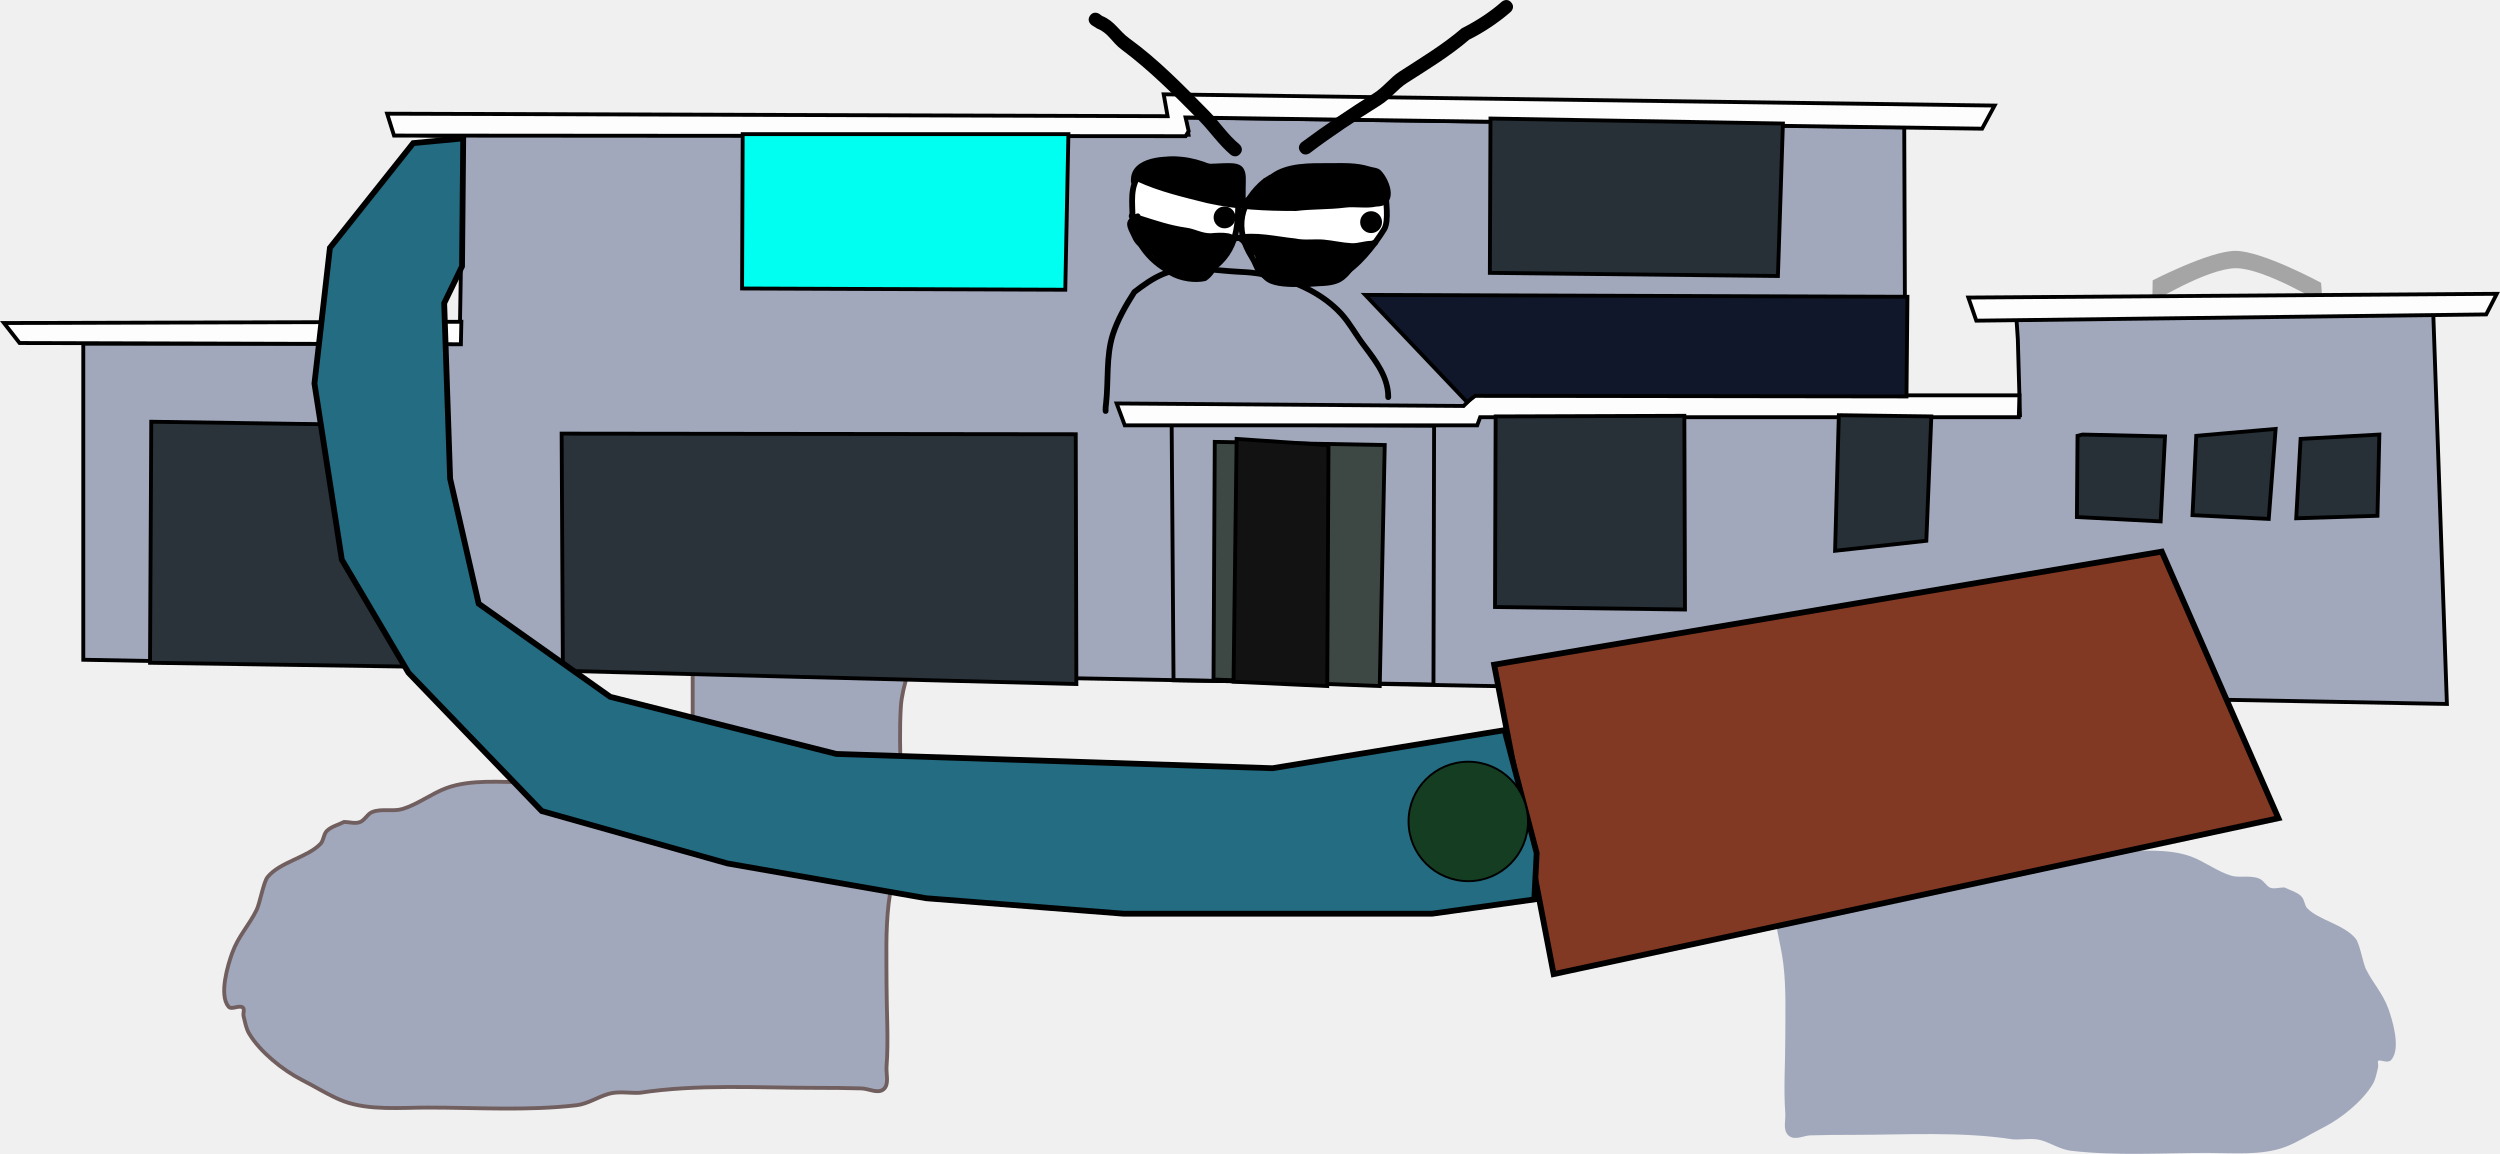
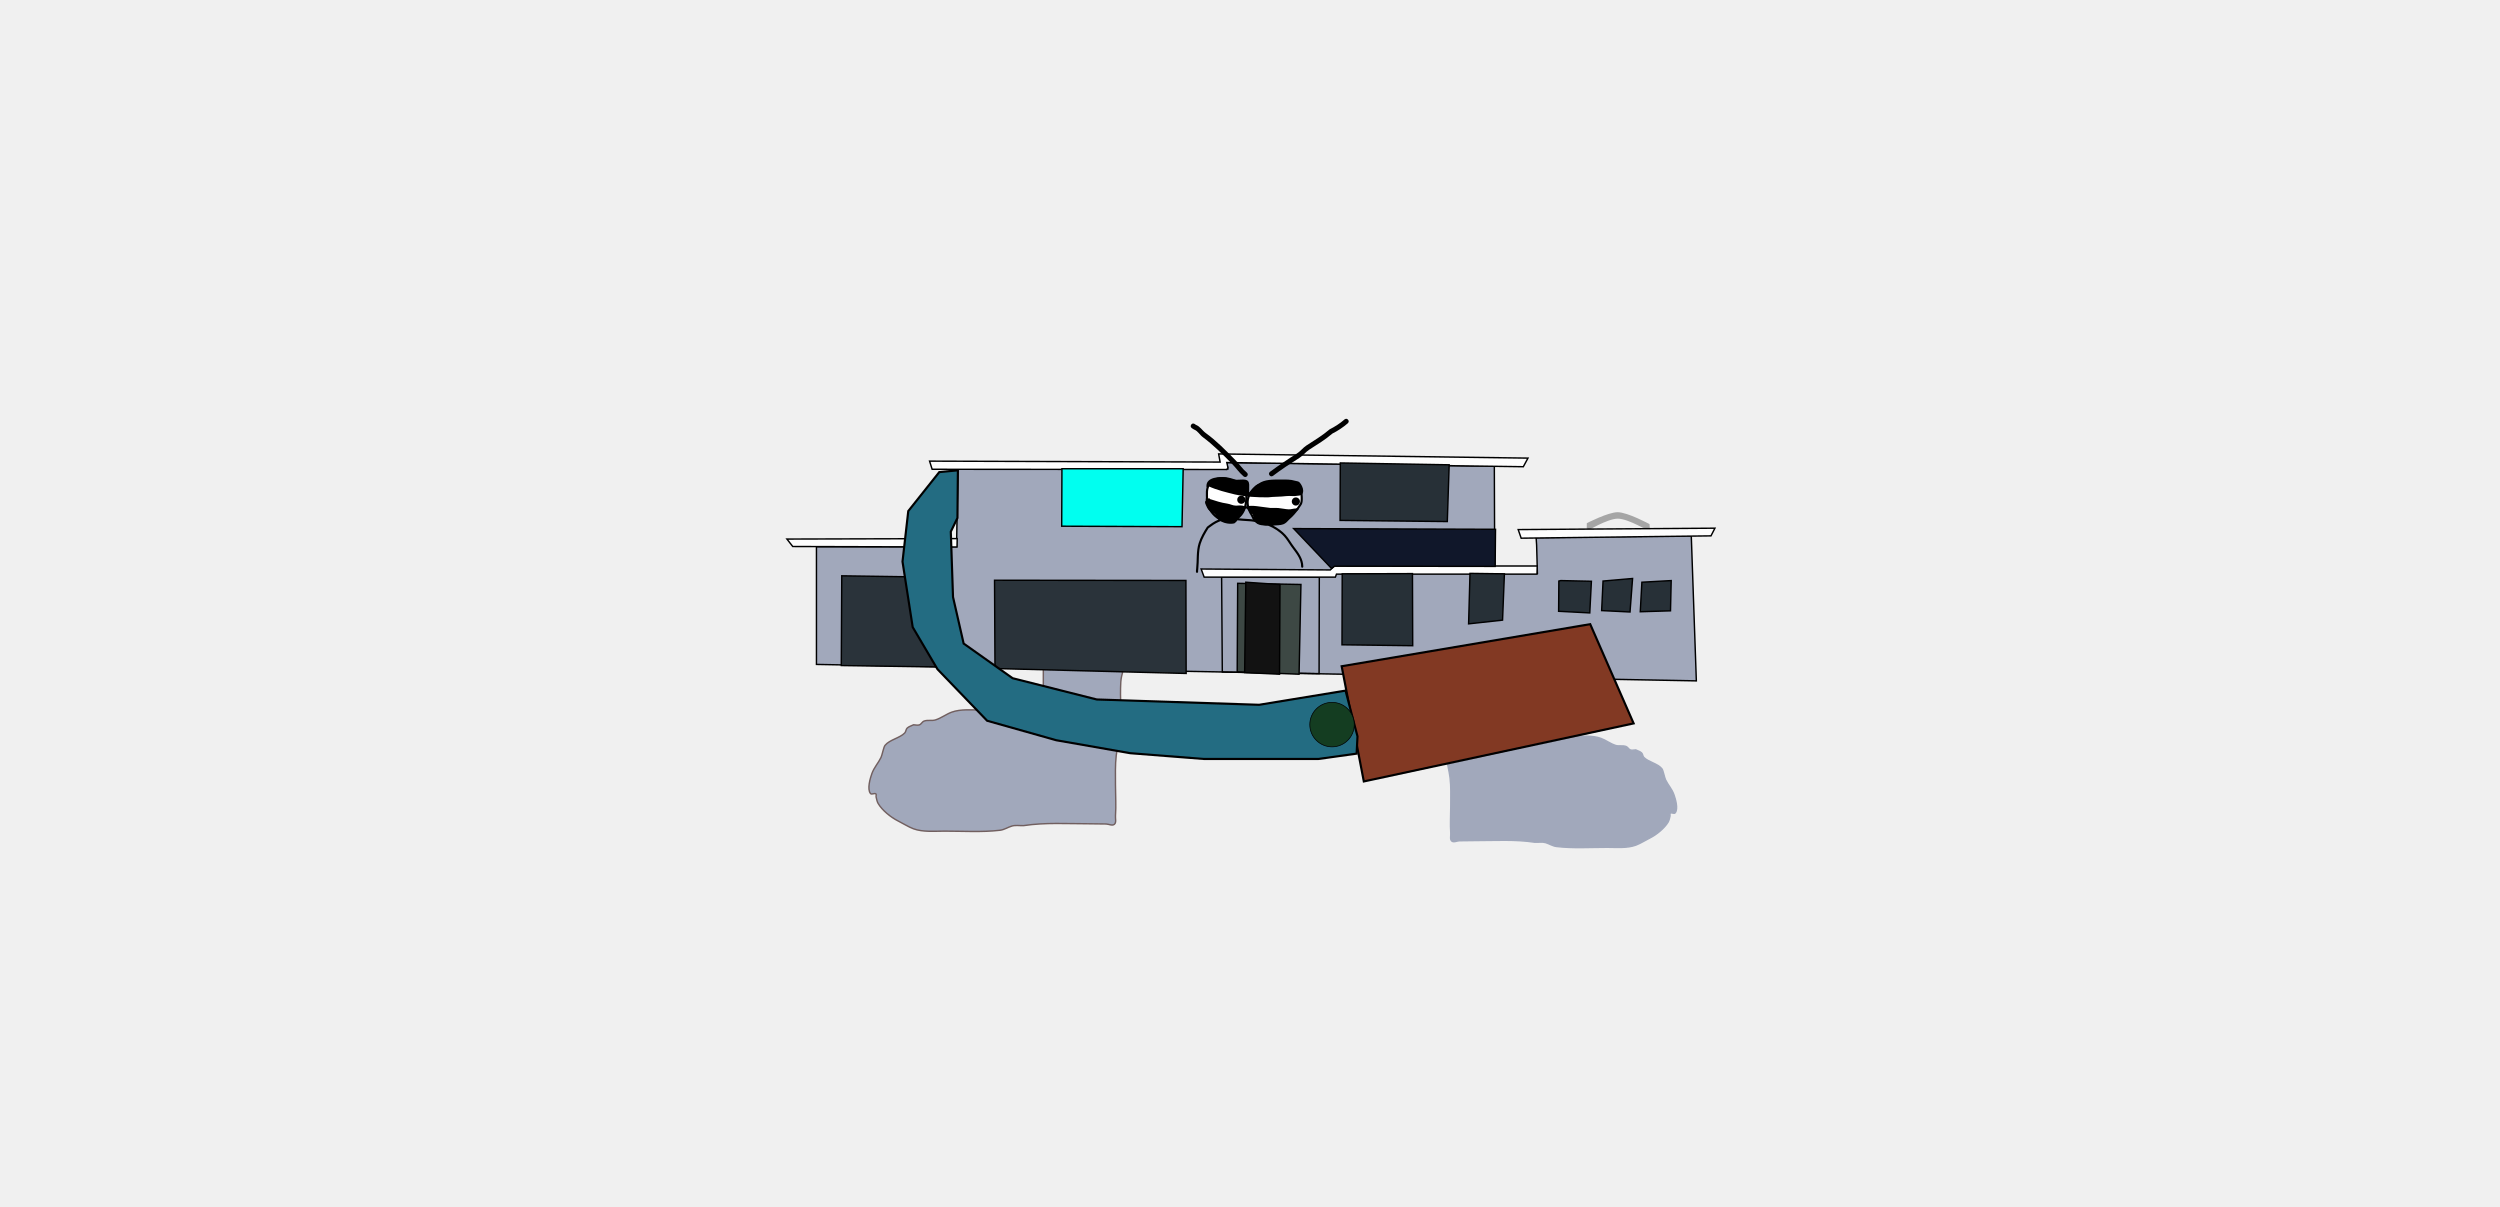
- <svg xmlns="http://www.w3.org/2000/svg" version="1.1" width="645.171" height="297.648" viewBox="0,0,645.171,297.648">
-   <g transform="translate(2.04403,-52.16844)">
+ <svg xmlns="http://www.w3.org/2000/svg" version="1.1" width="1733.093" height="836.336" viewBox="0,0,1733.093,836.336">
+   <g transform="translate(546.5466,238.1682)">
    <g data-paper-data="{&quot;isPaintingLayer&quot;:true}" stroke-linejoin="miter" stroke-miterlimit="10" stroke-dasharray="" stroke-dashoffset="0" style="mix-blend-mode: normal">
      <path d="M237.85,153.836c0.37,-1.327 -0.18,-2.916 0.526,-4.099c0.764,-1.279 2.422,-1.741 3.545,-2.72c0.511,-0.446 1.929,-1.207 1.335,-1.536c-0.778,-0.431 -1.638,0.765 -2.52,0.88c-1.249,0.163 -2.535,0.246 -3.84,0.28c-0.252,4.227 -2.333,6.865 -3.167,10.982c-0.143,0.704 -0.256,1.427 -0.345,2.164c1.899,-1.957 3.713,-3.252 4.465,-5.951zM233.529,178.16c0,13.284 0,26.569 0,39.853c-0.036,5.961 -2.752,10.75 -3.101,16.634c-0.668,11.27 0.653,22.733 -0.298,33.962c-0.477,5.633 -2.187,11.173 -2.849,16.788c-0.811,6.885 -0.536,13.886 -0.536,20.801c0,6.998 0.518,14.222 0,21.199c-0.146,1.963 0.735,4.565 -0.75,5.857c-1.446,1.258 -3.831,-0.149 -5.748,-0.204c-3.91,-0.111 -7.822,-0.142 -11.733,-0.142c-15.113,0 -30.537,-1.009 -45.483,1.279c-2.697,0.118 -5.504,-0.471 -8.093,0.293c-2.785,0.822 -5.326,2.576 -8.21,2.914c-12.596,1.478 -25.72,0.601 -38.38,0.601c-6.907,0 -15.084,0.805 -21.676,-1.625c-3.354,-1.237 -7.635,-3.935 -10.938,-5.583c-4.706,-2.394 -10.693,-7.192 -13.478,-11.88c-0.808,-1.359 -1.06,-2.985 -1.445,-4.518c-0.183,-0.732 0.385,-1.846 -0.253,-2.248c-1.024,-0.647 -2.853,0.726 -3.63,-0.205c-2.521,-3.023 -0.134,-10.827 0.956,-13.839c1.581,-4.371 4.363,-7.132 6.329,-11.18c0.788,-1.621 1.768,-7.134 2.776,-8.38c3.175,-3.927 10.308,-5.077 13.666,-8.588c0.879,-0.919 0.78,-2.544 1.712,-3.408c1.21,-1.122 2.936,-1.507 4.404,-2.26c1.342,0.021 2.759,0.508 4.025,0.063c1.303,-0.459 1.931,-2.106 3.215,-2.613c2.47,-0.974 5.389,-0.026 7.924,-0.816c3.926,-1.224 7.498,-4.008 11.271,-5.388c6.254,-2.288 14.148,-1.478 20.688,-1.478c11.871,0 23.742,0 35.614,0c2.175,0 4.637,1.41 6.517,0.317c1.21,-0.704 0.692,-5.677 0.691,-5.828c-0.03,-4.239 0,-8.48 0,-12.719c0,-18.655 0,-37.31 0,-55.964c0,-5.43 1.42,-12.931 0.057,-18.168c-0.697,-2.679 -1.735,-5.35 -1.753,-8.119c-0.009,-1.371 -0.115,-9.138 0.502,-9.85c2.167,-2.501 10.404,-1.57 13.468,-1.597c11.876,-0.105 23.758,-0 35.634,-0c5.289,0 10.841,-0.455 16.111,0c2.001,0.173 4.896,-0.823 5.959,0.88c1.173,1.879 -0.317,4.547 -1.346,6.508c-0.622,1.184 -2.573,1.175 -3.281,2.31c-0.561,0.9 0.162,2.161 -0.142,3.177c-1.142,3.827 -2.162,4.19 -4.819,6.72l-0.199,3.093c0,0 -0.219,2.108 -2.328,1.889c-0.742,-0.077 -1.196,-0.388 -1.472,-0.759c0.045,4.157 0.42,8.428 0.42,12.218z" data-paper-data="{&quot;index&quot;:null}" fill="#a1a8bb" fill-rule="nonzero" stroke="#715f5f" stroke-width="1" stroke-linecap="butt" />
      <path d="M453.104,185.977c-0.081,-0.676 -0.185,-1.337 -0.316,-1.982c-0.764,-3.77 -2.67,-6.187 -2.901,-10.058c-1.196,-0.031 -2.373,-0.107 -3.517,-0.256c-0.808,-0.105 -1.595,-1.201 -2.308,-0.806c-0.544,0.301 0.755,0.998 1.223,1.407c1.028,0.897 2.547,1.32 3.247,2.492c0.647,1.083 0.143,2.539 0.482,3.754c0.689,2.472 2.35,3.659 4.09,5.451zM453.356,191.613c-0.253,0.34 -0.669,0.625 -1.348,0.695c-1.931,0.201 -2.132,-1.73 -2.132,-1.73l-0.182,-2.833c-2.433,-2.317 -3.368,-2.65 -4.413,-6.155c-0.278,-0.93 0.384,-2.086 -0.13,-2.91c-0.648,-1.039 -2.436,-1.031 -3.005,-2.116c-0.943,-1.797 -2.307,-4.24 -1.233,-5.961c0.974,-1.56 3.626,-0.648 5.458,-0.806c4.827,-0.417 9.912,0 14.756,0c10.878,0 21.76,-0.096 32.638,0c2.806,0.025 10.351,-0.828 12.335,1.463c0.565,0.652 0.468,7.766 0.46,9.021c-0.016,2.536 -0.966,4.982 -1.605,7.436c-1.249,4.796 0.052,11.667 0.052,16.64c0,17.086 0,34.172 0,51.258c0,3.883 0.028,7.767 0,11.65c-0.001,0.139 -0.476,4.694 0.632,5.338c1.722,1.001 3.977,-0.29 5.969,-0.29c10.873,0 21.746,0 32.619,0c5.99,0 13.22,-0.742 18.948,1.353c3.456,1.264 6.728,3.814 10.324,4.935c2.322,0.724 4.995,-0.144 7.258,0.748c1.177,0.464 1.752,1.973 2.945,2.393c1.159,0.408 2.458,-0.038 3.687,-0.058c1.344,0.69 2.925,1.043 4.033,2.07c0.854,0.792 0.763,2.28 1.568,3.122c3.075,3.216 9.609,4.269 12.517,7.866c0.923,1.141 1.821,6.19 2.542,7.675c1.801,3.708 4.348,6.236 5.797,10.24c0.998,2.759 3.185,9.907 0.875,12.676c-0.711,0.852 -2.386,-0.405 -3.325,0.188c-0.584,0.369 -0.063,1.389 -0.231,2.059c-0.352,1.405 -0.583,2.893 -1.323,4.138c-2.551,4.294 -8.034,8.688 -12.345,10.881c-3.025,1.509 -6.946,3.98 -10.018,5.113c-6.037,2.226 -13.527,1.488 -19.853,1.488c-11.595,-0 -23.615,0.803 -35.152,-0.551c-2.642,-0.31 -4.969,-1.916 -7.52,-2.669c-2.371,-0.7 -4.942,-0.16 -7.413,-0.268c-13.689,-2.096 -27.817,-1.171 -41.658,-1.172c-3.582,-0 -7.165,0.029 -10.747,0.13c-1.755,0.05 -3.94,1.339 -5.264,0.187c-1.36,-1.183 -0.553,-3.567 -0.687,-5.365c-0.474,-6.39 0,-13.006 0,-19.416c0,-6.334 0.251,-12.746 -0.491,-19.052c-0.606,-5.143 -2.172,-10.217 -2.609,-15.376c-0.871,-10.285 0.339,-20.784 -0.273,-31.106c-0.319,-5.39 -2.807,-9.776 -2.84,-15.236c0,-12.167 0,-24.335 0,-36.502c0,-3.471 0.343,-7.383 0.384,-11.19z" data-paper-data="{&quot;index&quot;:null}" fill="#a1a8bb" fill-rule="nonzero" stroke="#a1a8bb" stroke-width="1" stroke-linecap="butt" />
      <path d="M415.56,129.591v0.715h-0.715z" data-paper-data="{&quot;index&quot;:null}" fill="#000000" fill-rule="nonzero" stroke="none" stroke-width="1" stroke-linecap="butt" opacity="0.966" />
-       <path d="M447.988,141.037h-0.715z" data-paper-data="{&quot;index&quot;:null}" fill="#000000" fill-rule="nonzero" stroke="none" stroke-width="1" stroke-linecap="butt" opacity="0.966" />
+       <path d="M447.273,141.037h0.715z" data-paper-data="{&quot;index&quot;:null}" fill="#000000" fill-rule="nonzero" stroke="none" stroke-width="1" stroke-linecap="butt" opacity="0.966" />
      <path d="M479.463,240.23l2.146,0.477l-0.477,1.669l-1.311,0.477l-0.835,-1.311z" data-paper-data="{&quot;index&quot;:null}" fill="#fe00ff" fill-rule="evenodd" stroke="none" stroke-width="1" stroke-linecap="butt" opacity="0.004" />
      <path d="M553.39,130.143l0.104,-5.627c0,0 14.716,-7.607 21.363,-7.607c6.887,0 22.093,8.233 22.093,8.233l0.417,5.419c0,0 -14.975,-9.171 -22.405,-9.171c-7.222,0 -21.572,8.754 -21.572,8.754z" data-paper-data="{&quot;index&quot;:null}" fill="#a5a5a5" fill-rule="nonzero" stroke="#000000" stroke-width="0" stroke-linecap="butt" />
      <path d="M19.449,222.43v-81.571h97.125l0.899,-53.436l-17.697,-0.553l180.562,0.138l24.333,-0.069l-0.83,-4.424l185.54,2.489l0.277,74.313h29.587l-0.553,-19.632l-0.346,-5.115l107.563,-1.383l3.516,100.65z" data-paper-data="{&quot;index&quot;:null}" fill="#a1a8bb" fill-rule="nonzero" stroke="#000000" stroke-width="1" stroke-linecap="round" />
      <path d="M36.672,223.211l0.323,-62.204l66.437,0.968l1.29,62.244z" data-paper-data="{&quot;index&quot;:null}" fill="#2a333a" fill-rule="nonzero" stroke="#000000" stroke-width="1" stroke-linecap="round" />
      <path d="M143.221,226.154l-0.323,-62.083l132.672,0.161l0.161,64.461l-131.503,-3.386z" data-paper-data="{&quot;index&quot;:null}" fill="#2a333a" fill-rule="nonzero" stroke="#000000" stroke-width="1" stroke-linecap="round" />
      <path d="M300.807,227.727l-0.484,-66.034l67.727,0.323l-0.161,66.8z" data-paper-data="{&quot;index&quot;:null}" fill="none" fill-rule="nonzero" stroke="#000000" stroke-width="1" stroke-linecap="round" />
      <path d="M311.127,227.525l0.323,-61.317l43.861,0.806l-1.29,62.204z" data-paper-data="{&quot;index&quot;:null}" fill="#3d4844" fill-rule="nonzero" stroke="#000000" stroke-width="1" stroke-linecap="round" />
      <path d="M316.287,228.089l0.806,-62.647l23.704,1.613l-0.323,62.164z" data-paper-data="{&quot;index&quot;:null}" fill="#121212" fill-rule="nonzero" stroke="#000000" stroke-width="1" stroke-linecap="round" />
      <path d="M379.177,161.935h-90.948l-2.096,-5.644l89.537,0.645l2.741,-2.741h140.695l-0.161,5.644h-139.001z" data-paper-data="{&quot;index&quot;:null}" fill="#fdfdfd" fill-rule="nonzero" stroke="#000000" stroke-width="1" stroke-linecap="round" />
      <path d="M505.923,128.958l136.381,-0.968l-2.741,5.321l-131.584,1.613z" data-paper-data="{&quot;index&quot;:null}" fill="#fdfdfd" fill-rule="nonzero" stroke="#000000" stroke-width="1" stroke-linecap="round" />
      <path d="M304.717,86.024l-0.806,1.29l-204.269,-0.161l-1.774,-5.644l201.407,0.645l-1.008,-5.644l214.428,2.903l-3.225,5.966l-205.559,-2.903z" data-paper-data="{&quot;index&quot;:null}" fill="#fdfdfd" fill-rule="nonzero" stroke="#000000" stroke-width="1" stroke-linecap="round" />
      <path d="M273.676,86.79l-0.806,40.152l-83.409,-0.323l0.161,-39.83z" data-paper-data="{&quot;index&quot;:null}" fill="#00fff0" fill-rule="nonzero" stroke="#000000" stroke-width="1" stroke-linecap="round" />
      <path d="M458.07,84.049l-1.29,39.346l-74.338,-0.806l0.161,-39.83z" data-paper-data="{&quot;index&quot;:null}" fill="#273037" fill-rule="nonzero" stroke="#000000" stroke-width="1" stroke-linecap="round" />
      <path d="M489.958,154.477l-111.306,-0.161l-2.096,1.613l-26.284,-27.655l139.929,0.484z" data-paper-data="{&quot;index&quot;:null}" fill="#10172a" fill-rule="nonzero" stroke="#000000" stroke-width="1" stroke-linecap="round" />
      <path d="M535.392,164.313l21.286,0.484l-1.129,21.931l-21.608,-1.129l0.161,-20.963z" data-paper-data="{&quot;index&quot;:null}" fill="#273037" fill-rule="nonzero" stroke="#000000" stroke-width="1" stroke-linecap="round" />
      <path d="M585.22,162.862l-1.774,23.221l-19.673,-0.968l0.968,-20.479z" data-paper-data="{&quot;index&quot;:null}" fill="#273037" fill-rule="nonzero" stroke="#000000" stroke-width="1" stroke-linecap="round" />
      <path d="M611.988,164.313l-0.484,20.963l-20.963,0.645l1.129,-20.479z" data-paper-data="{&quot;index&quot;:null}" fill="#273037" fill-rule="nonzero" stroke="#000000" stroke-width="1" stroke-linecap="round" />
      <path d="M496.368,159.637l-1.29,32.09l-23.543,2.58l0.968,-34.992z" data-paper-data="{&quot;index&quot;:null}" fill="#273037" fill-rule="nonzero" stroke="#000000" stroke-width="1" stroke-linecap="round" />
      <path d="M432.632,159.476l0.161,49.989l-49.021,-0.645l0.161,-49.183z" data-paper-data="{&quot;index&quot;:null}" fill="#273037" fill-rule="nonzero" stroke="#000000" stroke-width="1" stroke-linecap="round" />
      <path d="M116.896,141.012l-113.886,-0.323l-4.031,-5.16l118.038,-0.323z" data-paper-data="{&quot;index&quot;:null}" fill="#fdfdfd" fill-rule="nonzero" stroke="#000000" stroke-width="1" stroke-linecap="round" />
      <path d="M321.095,118.643c-4.801,-7.551 -3.124,-14.425 3.376,-19.79c0.078,-0.031 0.122,-0.054 0.122,-0.054l1.23,-0.76c5.954,-0.862 13.115,-1.877 19.109,-1.022c3.465,0.494 7.102,2.475 10.461,3.691c0.218,3.107 1.061,8.53 -0.237,10.63c-2.484,4.019 -6.972,9.837 -11.265,11.874c-5.362,2.14 -14.239,3.426 -19.599,0.134c-2.103,-1.292 -1.925,-2.703 -3.197,-4.703z" data-paper-data="{&quot;noHover&quot;:false,&quot;origItem&quot;:[&quot;Path&quot;,{&quot;applyMatrix&quot;:true,&quot;segments&quot;:[[[289.194,131.60388],[0,0],[0.61847,0.97267]],[[290.73983,133.87831],[-1.02306,-0.6283],[2.60738,1.60128]],[[300.21264,133.80412],[-2.60801,1.0407],[2.08825,-0.99077]],[[305.66653,128.07122],[-1.20826,1.95486],[0.63133,-1.02146]],[[305.78825,122.92616],[0.10594,1.5115],[-1.63383,-0.59116]],[[300.71919,121.15003],[1.68523,0.24023],[-2.91559,-0.41565]],[[291.48142,121.64145],[2.89631,-0.41929],[0,0]],[290.88616,122.00818],[[290.82704,122.03403],[0.03793,-0.01525],[-3.16173,2.6095]],[[289.194,131.60385],[-2.33531,-3.67269],[0,0]]],&quot;closed&quot;:true,&quot;fillColor&quot;:[0,0,0,1]}],&quot;index&quot;:null}" fill="#ffffff" fill-rule="nonzero" stroke="#000000" stroke-width="1.5" stroke-linecap="butt" />
      <path d="M317.757,100.19c-0.24,0.528 -0.238,1.037 -0.238,1.037l0.002,0.894c0,7.747 0.107,14.645 -7.124,19.661c-8.372,5.808 -20.321,-4.814 -20.175,-13.397c0,-3.881 -0.753,-7.875 1.777,-11.145c5.79,-7.484 19.562,-3.077 25.758,2.951z" data-paper-data="{&quot;noHover&quot;:false,&quot;origItem&quot;:[&quot;Path&quot;,{&quot;applyMatrix&quot;:true,&quot;segments&quot;:[[[273.13308,120.85315],[0,0],[-3.35674,-3.26583]],[[259.25756,119.26315],[3.13711,-4.05461],[-1.37074,1.77164]],[[258.30818,125.26701],[0,-2.1024],[-0.0792,4.65011]],[[269.16696,132.48038],[-4.53579,3.14676],[3.9174,-2.71774]],[[273.0029,121.89445],[0,4.1973],[0,0]],[273.0029,121.41265],[[273.13308,120.85314],[-0.13018,0.28622],[0,0]]],&quot;closed&quot;:true,&quot;fillColor&quot;:[0,0,0,1]}],&quot;index&quot;:null}" fill="#ffffff" fill-rule="nonzero" stroke="#000000" stroke-width="1.5" stroke-linecap="butt" />
      <path d="M311.154,108.275c0,-1.559 1.264,-2.823 2.823,-2.823c1.559,0 2.823,1.264 2.823,2.823c0,1.559 -1.264,2.823 -2.823,2.823c-1.559,0 -2.823,-1.264 -2.823,-2.823z" data-paper-data="{&quot;index&quot;:null}" fill="#000000" fill-rule="nonzero" stroke="none" stroke-width="1" stroke-linecap="butt" />
      <path d="M348.971,109.496c0,-1.559 1.264,-2.823 2.823,-2.823c1.559,0 2.823,1.264 2.823,2.823c0,1.559 -1.264,2.823 -2.823,2.823c-1.559,0 -2.823,-1.264 -2.823,-2.823z" data-paper-data="{&quot;index&quot;:null}" fill="#000000" fill-rule="nonzero" stroke="none" stroke-width="1" stroke-linecap="butt" />
      <path d="M279.234,56.242c0.969,-1.453 2.422,-0.484 2.422,-0.484l0.728,0.53c3.288,1.343 4.301,3.837 7.024,5.804c7.406,5.349 13.991,12.127 20.466,18.692c2.755,2.793 4.905,6.142 7.907,8.616c0,0 1.342,1.118 0.224,2.46c-1.118,1.342 -2.46,0.224 -2.46,0.224c-3.09,-2.601 -5.308,-5.959 -8.16,-8.848c-6.375,-6.46 -12.842,-12.976 -20.05,-18.331c-2.446,-1.818 -3.335,-4.238 -6.248,-5.373l-1.368,-0.867c0,0 -1.453,-0.969 -0.484,-2.422z" data-paper-data="{&quot;index&quot;:null}" fill="#000000" fill-rule="nonzero" stroke="none" stroke-width="1" stroke-linecap="butt" />
      <path d="M387.954,52.798c1.15,1.314 -0.164,2.464 -0.164,2.464l-0.166,0.145c-3.053,2.641 -6.838,5.164 -10.497,6.981c-4.956,4.248 -10.523,7.635 -16.06,11.172c-2.512,1.605 -4.2,4.051 -6.769,5.666c-6.155,3.869 -12.589,8.084 -18.304,12.443c0,0 -1.397,1.048 -2.445,-0.349c-1.048,-1.397 0.349,-2.445 0.349,-2.445c5.882,-4.353 12.257,-8.703 18.539,-12.605c2.543,-1.58 4.198,-3.996 6.684,-5.611c5.522,-3.587 11.102,-6.92 16.074,-11.182c3.514,-1.768 7.224,-4.124 10.129,-6.7l0.166,-0.145c0,0 1.314,-1.15 2.464,0.164z" data-paper-data="{&quot;index&quot;:null}" fill="#000000" fill-rule="nonzero" stroke="none" stroke-width="1" stroke-linecap="butt" />
      <path d="M585.94,263.322l-187.039,40.233l-15.356,-79.853l172.297,-29.177z" fill="#823923" fill-rule="nonzero" stroke="#000000" stroke-width="1.5" stroke-linecap="round" />
      <path d="M394.524,272.305l-0.614,11.978l-26.413,3.686h-79.545l-50.983,-3.993l-51.29,-8.983l-47.912,-13.514l-34.398,-35.703l-17.199,-29.177l-7.064,-45.455l3.993,-35.012l21.499,-27.027l12.899,-1.228l-0.307,33.016l-4.607,9.521l1.536,45.301l7.371,32.248l33.937,24.033l58.354,14.742l112.561,3.686l59.889,-9.828z" fill="#236c82" fill-rule="nonzero" stroke="#000000" stroke-width="1.5" stroke-linecap="round" />
      <path d="M292.191,107.615c0.042,0.07 0.072,0.138 0.092,0.202c3.93,1.244 7.675,2.533 11.849,3.112c2.243,0.311 3.941,1.441 6.223,1.443c1.497,-0.136 3.075,-0.236 4.566,0.01c0.438,0.072 1.129,0.398 1.702,0.5c0.082,0.004 0.169,0.014 0.259,0.029c0.095,0.004 0.185,-0.003 0.266,-0.022c4.665,-1.076 10.237,0.338 15.065,0.821c2.418,0.534 4.961,0.07 7.433,0.302c2.369,0.222 4.71,0.794 7.1,0.918c1.659,0.086 3.371,-0.612 5.065,-0.605l0.818,-0.273c0.079,-0.029 0.165,-0.044 0.254,-0.044c0.414,0 0.75,0.336 0.75,0.75c0,0.23 -0.103,0.435 -0.266,0.573l-0.713,0.611l-0.131,-0.153c-1.003,1.134 -2.197,1.986 -3.25,3.225c-1.903,2.239 -3.254,5.172 -6.174,6.281c-2.154,0.818 -4.488,0.634 -6.767,0.862c-0.128,0 -0.262,0.001 -0.401,0.003c3.286,1.689 6.276,3.844 8.692,6.464c2.284,2.5 3.881,5.593 5.947,8.282c3.091,4.024 6.373,8.378 6.397,13.742c0,0 0,0.75 -0.75,0.75c-0.75,0 -0.75,-0.75 -0.75,-0.75c0.029,-5.629 -3.95,-9.81 -6.97,-14.076c-1.631,-2.303 -3.073,-4.862 -4.98,-6.934c-2.917,-3.203 -6.772,-5.669 -10.972,-7.412c-3.043,0.014 -6.529,-0.219 -8.23,-1.805c-0.251,-0.234 -0.467,-0.486 -0.655,-0.754c-1.863,-0.323 -3.714,-0.517 -5.51,-0.583c-2.11,-0.078 -4.46,-0.34 -6.87,-0.544c-0.542,0.796 -1.202,1.515 -2.133,2.124c-2.852,0.669 -6.711,0.109 -9.493,-1.548c-0.38,0.118 -0.752,0.251 -1.116,0.401c-2.684,1.104 -4.983,2.79 -7.285,4.52c-2.076,3.288 -4.234,7.007 -5.409,10.726c-1.751,5.546 -1.07,11.9 -1.7,17.605c-0.039,0.345 -0.077,0.69 -0.116,1.034l0.001,0.815c0,0 -0.005,0.747 -0.75,0.75c-0.75,0 -0.75,-0.75 -0.75,-0.75l0.001,-0.898c0.041,-0.372 0.082,-0.745 0.123,-1.117c0.652,-5.82 -0.029,-12.267 1.772,-17.926c1.245,-3.913 3.489,-7.829 5.725,-11.255c2.451,-1.903 4.947,-3.725 7.845,-4.901c0.064,-0.026 0.128,-0.052 0.193,-0.077c-0.03,-0.027 -0.06,-0.055 -0.09,-0.083c-0.888,-0.829 -1.278,-2.062 -1.942,-2.982c-1.684,-2.332 -4.382,-2.193 -5.798,-5.025c-1.05,-2.36 -2.349,-3.949 -0.82,-5.472c-0.181,-0.135 -0.369,-0.382 -0.244,-0.798c0.216,-0.718 0.934,-0.503 0.934,-0.503c0.273,0.082 0.545,0.165 0.816,0.249l0.118,-0.071c0,0 0.643,-0.386 1.029,0.257zM321.79,118.169c-0.045,-0.004 -0.089,-0.012 -0.131,-0.024l-0.803,-0.201l0.02,-0.078c-0.127,-0.024 -0.25,-0.062 -0.368,-0.119c-0.565,-0.275 -1.74,-2.826 -2.919,-3.411c-0.08,0.013 -0.159,0.026 -0.238,0.04c-0.25,0.044 -0.509,0.067 -0.775,0.073c-0.246,0.279 -0.243,0.752 -0.436,1.023c-0.865,1.214 -2.109,1.986 -2.843,3.339c-0.435,0.802 -0.8,1.582 -1.187,2.319c2.125,0.18 4.194,0.384 6.096,0.454c1.52,0.056 3.073,0.2 4.635,0.432c-0.435,-1.239 -0.64,-2.603 -1.05,-3.849zM283.279,158.966l0.005,-0c-0.002,0 -0.003,0 -0.005,0z" fill="#000000" fill-rule="nonzero" stroke="none" stroke-width="0.5" stroke-linecap="butt" />
      <path d="M290.559,99.767c-0.75,0 -0.75,-0.75 -0.75,-0.75v-0.428c0.06,-6.028 9.162,-6.503 13.574,-5.736c1.091,0.19 1.797,0.735 2.922,0.87c2.943,1.156 5.487,0.539 8.52,0.547c1.256,0.003 2.929,0.01 3.854,1.12c1.056,1.268 0.75,3.533 0.75,5.054c0,0.031 0.005,2.593 -0.014,2.711c-0.005,0.03 -0.012,0.066 -0.023,0.105c0.157,-0.117 0.318,-0.206 0.382,-0.257c2.175,-1.799 3.863,-4.163 6.145,-5.858c4.156,-3.087 10.272,-2.875 15.169,-2.875c3.666,0 6.822,-0.2 10.356,0.89c0.944,0.291 2.137,0.269 2.871,1.035c2.65,2.768 4.532,9.21 -1.155,9.276c-2.69,0.598 -5.413,-0.062 -8.114,0.283c-4.166,0.532 -8.425,0.338 -12.618,0.862c-7.964,0.009 -15.175,-0.323 -22.914,-2.017c-6.033,-1.516 -12.526,-3.002 -18.204,-5.668v0.085c0,0 0,0.75 -0.75,0.75z" fill="#000000" fill-rule="nonzero" stroke="none" stroke-width="0.5" stroke-linecap="butt" />
      <path d="M361.46,264.156c0,-8.512 6.9,-15.412 15.412,-15.412c8.512,0 15.412,6.9 15.412,15.412c0,8.512 -6.9,15.412 -15.412,15.412c-8.512,0 -15.412,-6.9 -15.412,-15.412z" fill="#143d21" fill-rule="nonzero" stroke="#000000" stroke-width="0.5" stroke-linecap="butt" />
+       <path d="M-546.547,598.168v-836.336h1733.093v836.336z" fill="none" fill-rule="nonzero" stroke="#f00000" stroke-width="0" stroke-linecap="butt" />
    </g>
  </g>
</svg>
